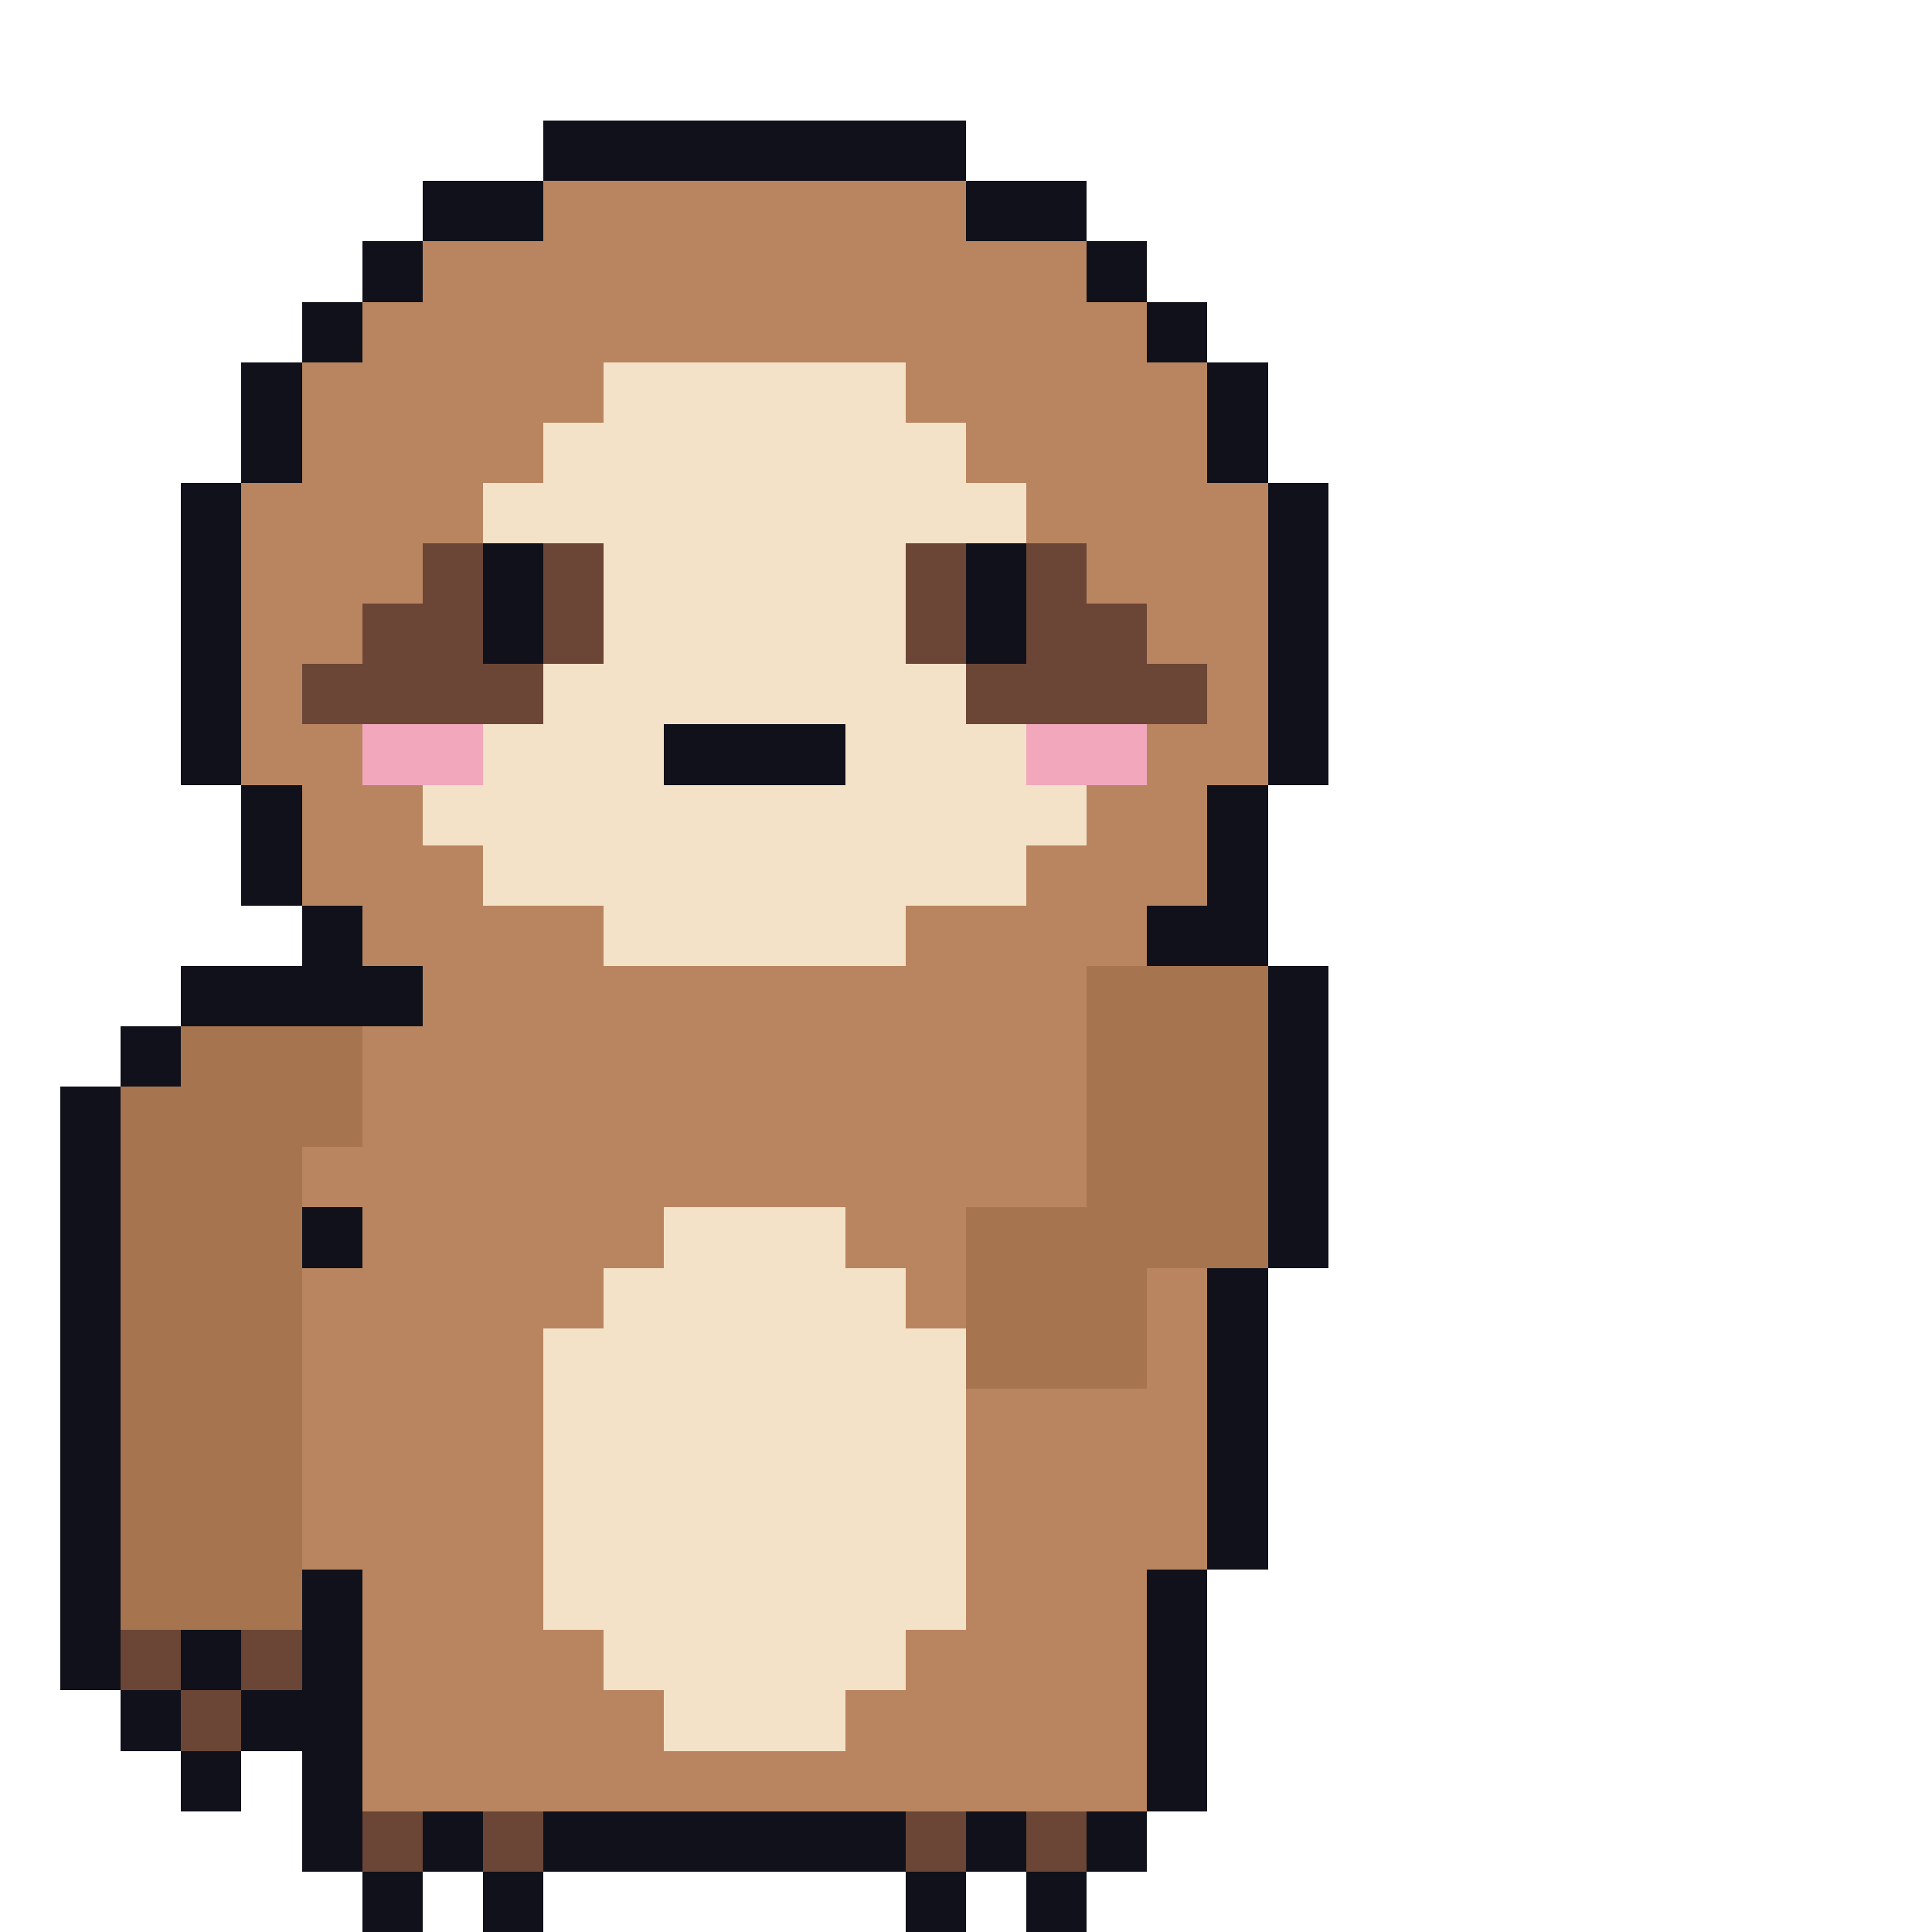
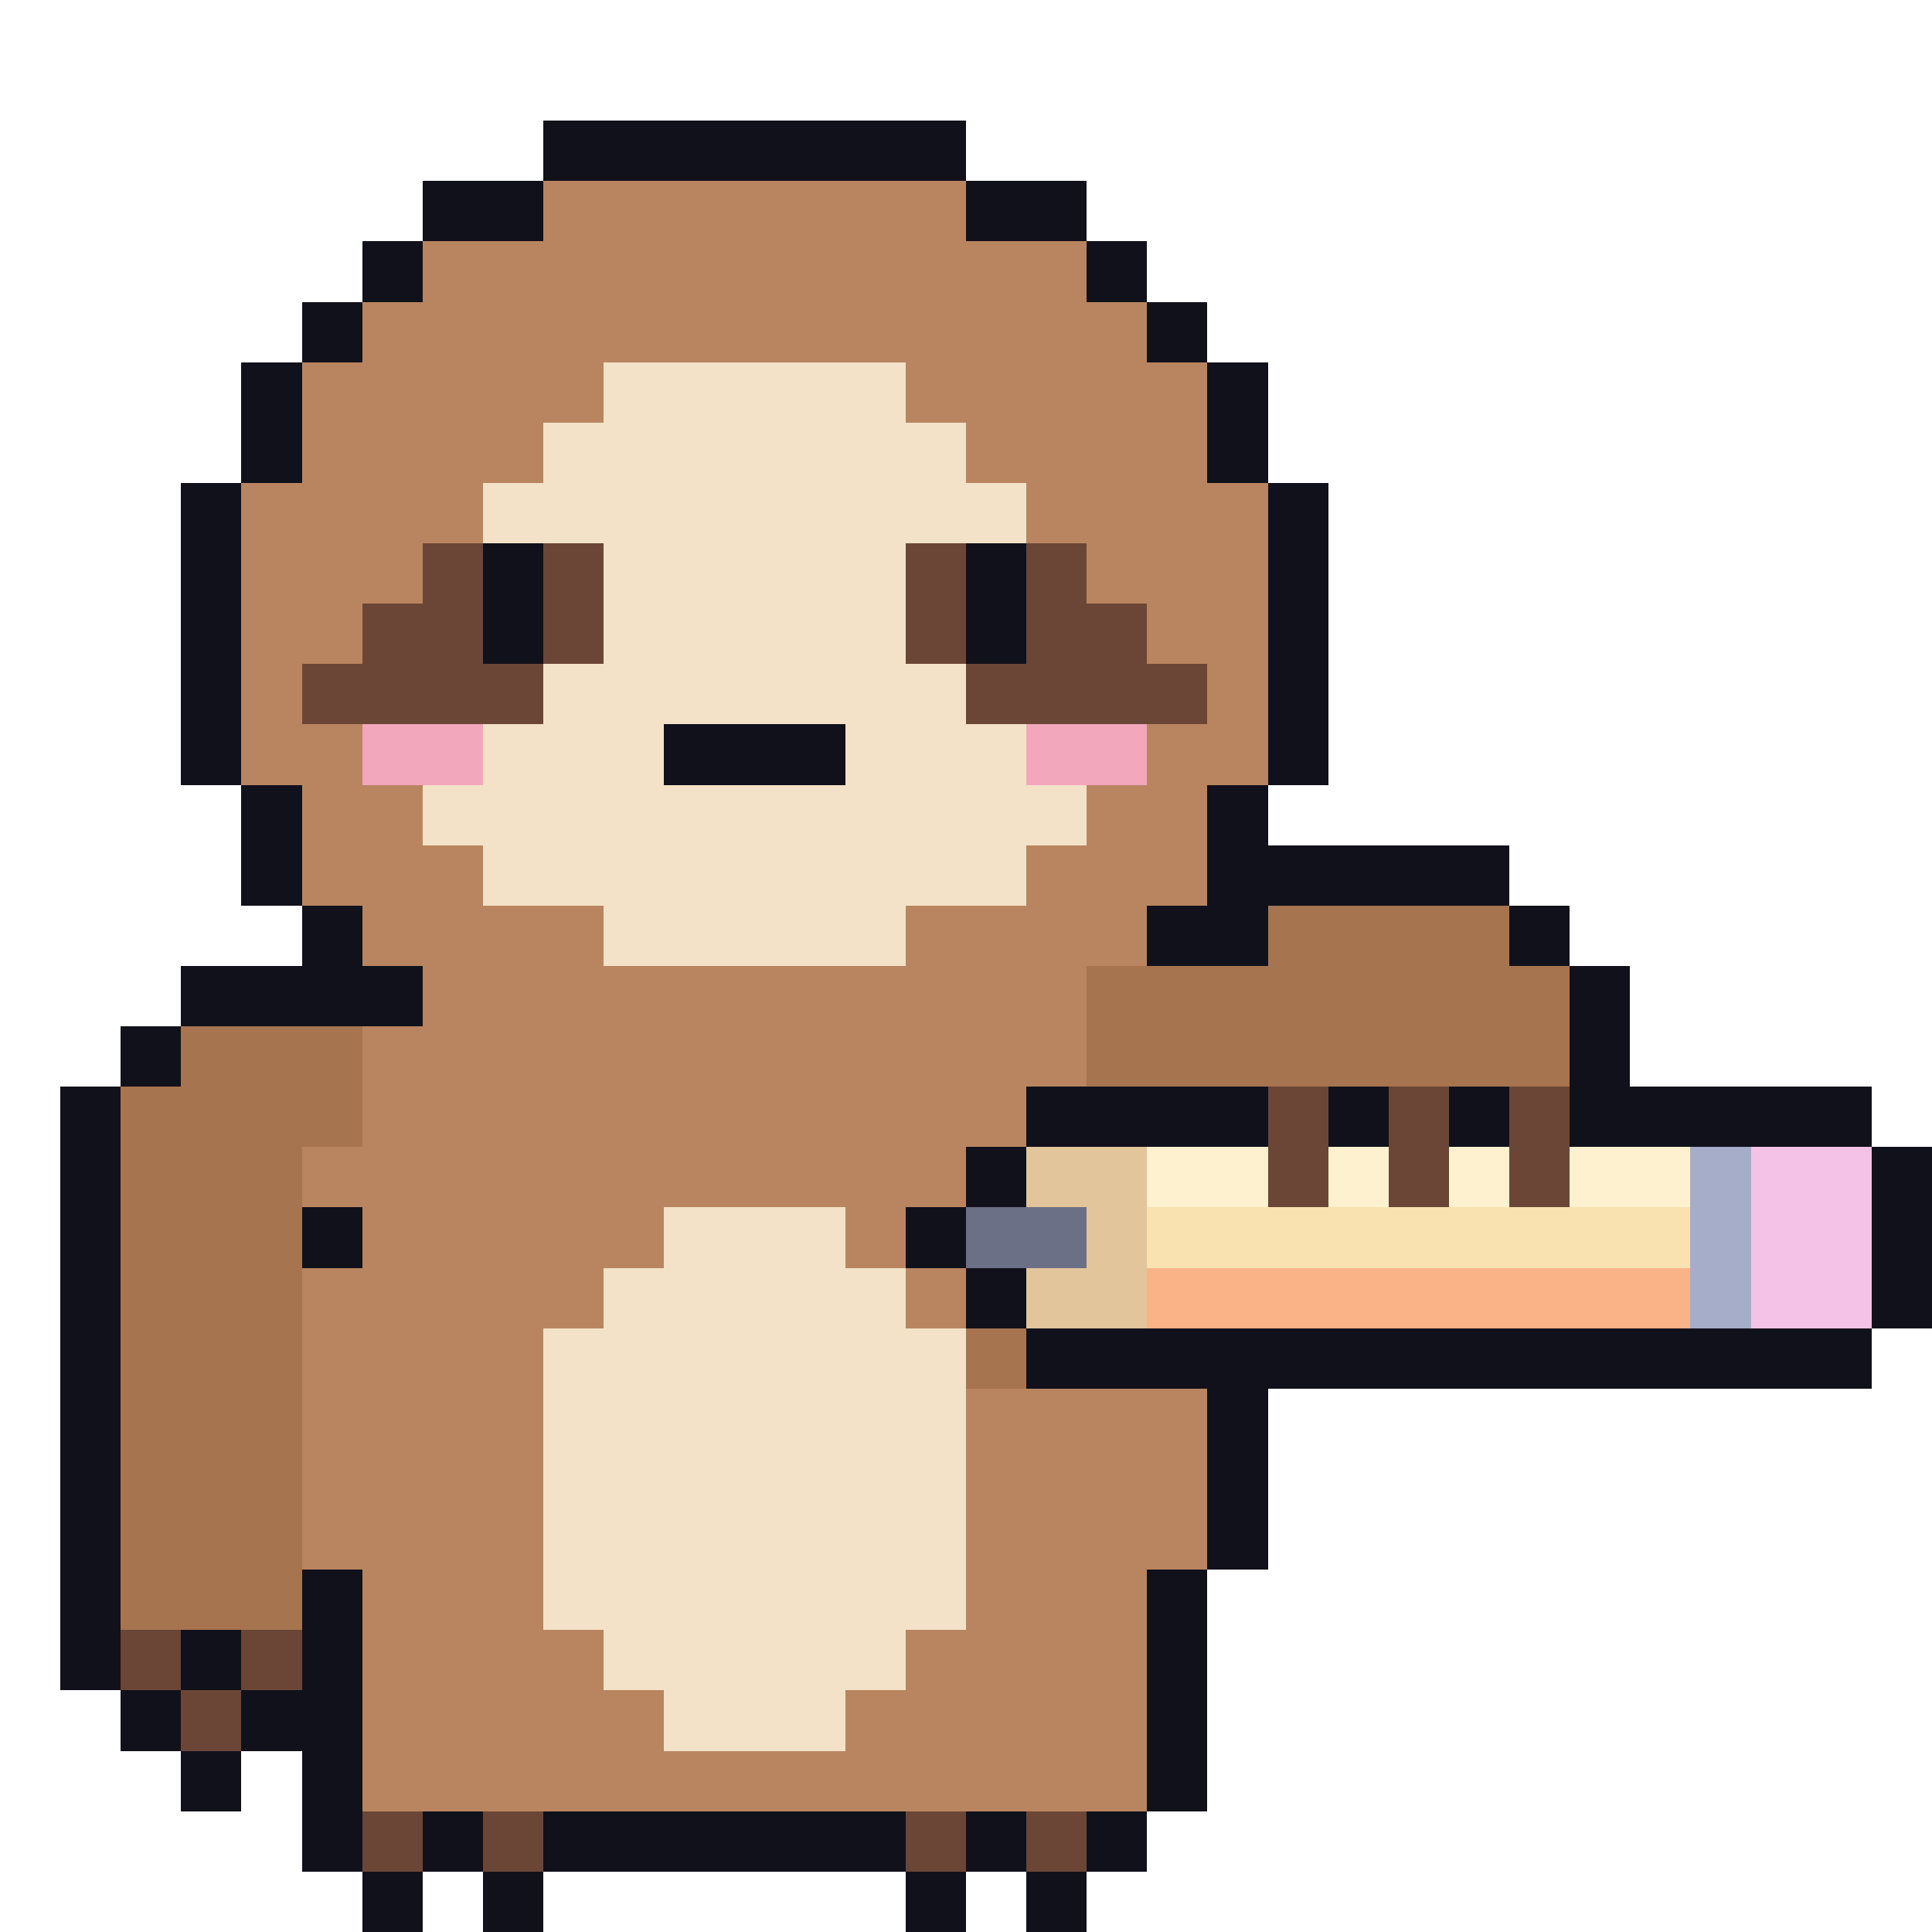
<svg xmlns="http://www.w3.org/2000/svg" width="512" height="512" viewBox="0 0 32 32" shape-rendering="crispEdges">
  <g id="perezoso">
    <rect x="9" y="2" width="1" height="1" fill="#11111b" />
    <rect x="10" y="2" width="1" height="1" fill="#11111b" />
    <rect x="11" y="2" width="1" height="1" fill="#11111b" />
    <rect x="12" y="2" width="1" height="1" fill="#11111b" />
    <rect x="13" y="2" width="1" height="1" fill="#11111b" />
    <rect x="14" y="2" width="1" height="1" fill="#11111b" />
    <rect x="15" y="2" width="1" height="1" fill="#11111b" />
    <rect x="7" y="3" width="1" height="1" fill="#11111b" />
    <rect x="8" y="3" width="1" height="1" fill="#11111b" />
    <rect x="9" y="3" width="1" height="1" fill="#b98560" />
    <rect x="10" y="3" width="1" height="1" fill="#b98560" />
    <rect x="11" y="3" width="1" height="1" fill="#b98560" />
    <rect x="12" y="3" width="1" height="1" fill="#b98560" />
    <rect x="13" y="3" width="1" height="1" fill="#b98560" />
    <rect x="14" y="3" width="1" height="1" fill="#b98560" />
    <rect x="15" y="3" width="1" height="1" fill="#b98560" />
    <rect x="16" y="3" width="1" height="1" fill="#11111b" />
    <rect x="17" y="3" width="1" height="1" fill="#11111b" />
    <rect x="6" y="4" width="1" height="1" fill="#11111b" />
    <rect x="7" y="4" width="1" height="1" fill="#b98560" />
    <rect x="8" y="4" width="1" height="1" fill="#b98560" />
    <rect x="9" y="4" width="1" height="1" fill="#b98560" />
    <rect x="10" y="4" width="1" height="1" fill="#b98560" />
    <rect x="11" y="4" width="1" height="1" fill="#b98560" />
    <rect x="12" y="4" width="1" height="1" fill="#b98560" />
    <rect x="13" y="4" width="1" height="1" fill="#b98560" />
    <rect x="14" y="4" width="1" height="1" fill="#b98560" />
    <rect x="15" y="4" width="1" height="1" fill="#b98560" />
    <rect x="16" y="4" width="1" height="1" fill="#b98560" />
    <rect x="17" y="4" width="1" height="1" fill="#b98560" />
    <rect x="18" y="4" width="1" height="1" fill="#11111b" />
    <rect x="5" y="5" width="1" height="1" fill="#11111b" />
    <rect x="6" y="5" width="1" height="1" fill="#b98560" />
    <rect x="7" y="5" width="1" height="1" fill="#b98560" />
    <rect x="8" y="5" width="1" height="1" fill="#b98560" />
    <rect x="9" y="5" width="1" height="1" fill="#b98560" />
    <rect x="10" y="5" width="1" height="1" fill="#b98560" />
    <rect x="11" y="5" width="1" height="1" fill="#b98560" />
    <rect x="12" y="5" width="1" height="1" fill="#b98560" />
    <rect x="13" y="5" width="1" height="1" fill="#b98560" />
    <rect x="14" y="5" width="1" height="1" fill="#b98560" />
    <rect x="15" y="5" width="1" height="1" fill="#b98560" />
    <rect x="16" y="5" width="1" height="1" fill="#b98560" />
    <rect x="17" y="5" width="1" height="1" fill="#b98560" />
    <rect x="18" y="5" width="1" height="1" fill="#b98560" />
    <rect x="19" y="5" width="1" height="1" fill="#11111b" />
    <rect x="4" y="6" width="1" height="1" fill="#11111b" />
    <rect x="5" y="6" width="1" height="1" fill="#b98560" />
    <rect x="6" y="6" width="1" height="1" fill="#b98560" />
    <rect x="7" y="6" width="1" height="1" fill="#b98560" />
    <rect x="8" y="6" width="1" height="1" fill="#b98560" />
    <rect x="9" y="6" width="1" height="1" fill="#b98560" />
    <rect x="10" y="6" width="1" height="1" fill="#f3e2c7" />
    <rect x="11" y="6" width="1" height="1" fill="#f3e2c7" />
    <rect x="12" y="6" width="1" height="1" fill="#f3e2c7" />
    <rect x="13" y="6" width="1" height="1" fill="#f3e2c7" />
    <rect x="14" y="6" width="1" height="1" fill="#f3e2c7" />
    <rect x="15" y="6" width="1" height="1" fill="#b98560" />
    <rect x="16" y="6" width="1" height="1" fill="#b98560" />
    <rect x="17" y="6" width="1" height="1" fill="#b98560" />
    <rect x="18" y="6" width="1" height="1" fill="#b98560" />
    <rect x="19" y="6" width="1" height="1" fill="#b98560" />
    <rect x="20" y="6" width="1" height="1" fill="#11111b" />
    <rect x="4" y="7" width="1" height="1" fill="#11111b" />
    <rect x="5" y="7" width="1" height="1" fill="#b98560" />
    <rect x="6" y="7" width="1" height="1" fill="#b98560" />
    <rect x="7" y="7" width="1" height="1" fill="#b98560" />
    <rect x="8" y="7" width="1" height="1" fill="#b98560" />
    <rect x="9" y="7" width="1" height="1" fill="#f3e2c7" />
    <rect x="10" y="7" width="1" height="1" fill="#f3e2c7" />
    <rect x="11" y="7" width="1" height="1" fill="#f3e2c7" />
    <rect x="12" y="7" width="1" height="1" fill="#f3e2c7" />
    <rect x="13" y="7" width="1" height="1" fill="#f3e2c7" />
    <rect x="14" y="7" width="1" height="1" fill="#f3e2c7" />
    <rect x="15" y="7" width="1" height="1" fill="#f3e2c7" />
    <rect x="16" y="7" width="1" height="1" fill="#b98560" />
    <rect x="17" y="7" width="1" height="1" fill="#b98560" />
    <rect x="18" y="7" width="1" height="1" fill="#b98560" />
    <rect x="19" y="7" width="1" height="1" fill="#b98560" />
    <rect x="20" y="7" width="1" height="1" fill="#11111b" />
    <rect x="3" y="8" width="1" height="1" fill="#11111b" />
    <rect x="4" y="8" width="1" height="1" fill="#b98560" />
    <rect x="5" y="8" width="1" height="1" fill="#b98560" />
    <rect x="6" y="8" width="1" height="1" fill="#b98560" />
    <rect x="7" y="8" width="1" height="1" fill="#b98560" />
    <rect x="8" y="8" width="1" height="1" fill="#f3e2c7" />
    <rect x="9" y="8" width="1" height="1" fill="#f3e2c7" />
    <rect x="10" y="8" width="1" height="1" fill="#f3e2c7" />
    <rect x="11" y="8" width="1" height="1" fill="#f3e2c7" />
    <rect x="12" y="8" width="1" height="1" fill="#f3e2c7" />
    <rect x="13" y="8" width="1" height="1" fill="#f3e2c7" />
    <rect x="14" y="8" width="1" height="1" fill="#f3e2c7" />
    <rect x="15" y="8" width="1" height="1" fill="#f3e2c7" />
    <rect x="16" y="8" width="1" height="1" fill="#f3e2c7" />
    <rect x="17" y="8" width="1" height="1" fill="#b98560" />
    <rect x="18" y="8" width="1" height="1" fill="#b98560" />
    <rect x="19" y="8" width="1" height="1" fill="#b98560" />
    <rect x="20" y="8" width="1" height="1" fill="#b98560" />
    <rect x="21" y="8" width="1" height="1" fill="#11111b" />
    <rect x="3" y="9" width="1" height="1" fill="#11111b" />
    <rect x="4" y="9" width="1" height="1" fill="#b98560" />
    <rect x="5" y="9" width="1" height="1" fill="#b98560" />
    <rect x="6" y="9" width="1" height="1" fill="#b98560" />
    <rect x="7" y="9" width="1" height="1" fill="#6b4636" />
    <rect x="8" y="9" width="1" height="1" fill="#11111b" />
    <rect x="9" y="9" width="1" height="1" fill="#6b4636" />
    <rect x="10" y="9" width="1" height="1" fill="#f3e2c7" />
    <rect x="11" y="9" width="1" height="1" fill="#f3e2c7" />
    <rect x="12" y="9" width="1" height="1" fill="#f3e2c7" />
    <rect x="13" y="9" width="1" height="1" fill="#f3e2c7" />
    <rect x="14" y="9" width="1" height="1" fill="#f3e2c7" />
    <rect x="15" y="9" width="1" height="1" fill="#6b4636" />
    <rect x="16" y="9" width="1" height="1" fill="#11111b" />
    <rect x="17" y="9" width="1" height="1" fill="#6b4636" />
    <rect x="18" y="9" width="1" height="1" fill="#b98560" />
    <rect x="19" y="9" width="1" height="1" fill="#b98560" />
    <rect x="20" y="9" width="1" height="1" fill="#b98560" />
    <rect x="21" y="9" width="1" height="1" fill="#11111b" />
    <rect x="3" y="10" width="1" height="1" fill="#11111b" />
    <rect x="4" y="10" width="1" height="1" fill="#b98560" />
    <rect x="5" y="10" width="1" height="1" fill="#b98560" />
    <rect x="6" y="10" width="1" height="1" fill="#6b4636" />
    <rect x="7" y="10" width="1" height="1" fill="#6b4636" />
    <rect x="8" y="10" width="1" height="1" fill="#11111b" />
    <rect x="9" y="10" width="1" height="1" fill="#6b4636" />
    <rect x="10" y="10" width="1" height="1" fill="#f3e2c7" />
    <rect x="11" y="10" width="1" height="1" fill="#f3e2c7" />
    <rect x="12" y="10" width="1" height="1" fill="#f3e2c7" />
    <rect x="13" y="10" width="1" height="1" fill="#f3e2c7" />
    <rect x="14" y="10" width="1" height="1" fill="#f3e2c7" />
    <rect x="15" y="10" width="1" height="1" fill="#6b4636" />
    <rect x="16" y="10" width="1" height="1" fill="#11111b" />
    <rect x="17" y="10" width="1" height="1" fill="#6b4636" />
    <rect x="18" y="10" width="1" height="1" fill="#6b4636" />
    <rect x="19" y="10" width="1" height="1" fill="#b98560" />
    <rect x="20" y="10" width="1" height="1" fill="#b98560" />
    <rect x="21" y="10" width="1" height="1" fill="#11111b" />
    <rect x="3" y="11" width="1" height="1" fill="#11111b" />
    <rect x="4" y="11" width="1" height="1" fill="#b98560" />
    <rect x="5" y="11" width="1" height="1" fill="#6b4636" />
    <rect x="6" y="11" width="1" height="1" fill="#6b4636" />
    <rect x="7" y="11" width="1" height="1" fill="#6b4636" />
    <rect x="8" y="11" width="1" height="1" fill="#6b4636" />
    <rect x="9" y="11" width="1" height="1" fill="#f3e2c7" />
    <rect x="10" y="11" width="1" height="1" fill="#f3e2c7" />
    <rect x="11" y="11" width="1" height="1" fill="#f3e2c7" />
    <rect x="12" y="11" width="1" height="1" fill="#f3e2c7" />
    <rect x="13" y="11" width="1" height="1" fill="#f3e2c7" />
    <rect x="14" y="11" width="1" height="1" fill="#f3e2c7" />
    <rect x="15" y="11" width="1" height="1" fill="#f3e2c7" />
    <rect x="16" y="11" width="1" height="1" fill="#6b4636" />
    <rect x="17" y="11" width="1" height="1" fill="#6b4636" />
    <rect x="18" y="11" width="1" height="1" fill="#6b4636" />
    <rect x="19" y="11" width="1" height="1" fill="#6b4636" />
    <rect x="20" y="11" width="1" height="1" fill="#b98560" />
    <rect x="21" y="11" width="1" height="1" fill="#11111b" />
    <rect x="3" y="12" width="1" height="1" fill="#11111b" />
    <rect x="4" y="12" width="1" height="1" fill="#b98560" />
    <rect x="5" y="12" width="1" height="1" fill="#b98560" />
    <rect x="6" y="12" width="1" height="1" fill="#f2a7bd" />
    <rect x="7" y="12" width="1" height="1" fill="#f2a7bd" />
    <rect x="8" y="12" width="1" height="1" fill="#f3e2c7" />
    <rect x="9" y="12" width="1" height="1" fill="#f3e2c7" />
    <rect x="10" y="12" width="1" height="1" fill="#f3e2c7" />
    <rect x="11" y="12" width="1" height="1" fill="#11111b" />
    <rect x="12" y="12" width="1" height="1" fill="#11111b" />
    <rect x="13" y="12" width="1" height="1" fill="#11111b" />
    <rect x="14" y="12" width="1" height="1" fill="#f3e2c7" />
    <rect x="15" y="12" width="1" height="1" fill="#f3e2c7" />
    <rect x="16" y="12" width="1" height="1" fill="#f3e2c7" />
    <rect x="17" y="12" width="1" height="1" fill="#f2a7bd" />
    <rect x="18" y="12" width="1" height="1" fill="#f2a7bd" />
    <rect x="19" y="12" width="1" height="1" fill="#b98560" />
    <rect x="20" y="12" width="1" height="1" fill="#b98560" />
    <rect x="21" y="12" width="1" height="1" fill="#11111b" />
    <rect x="4" y="13" width="1" height="1" fill="#11111b" />
    <rect x="5" y="13" width="1" height="1" fill="#b98560" />
    <rect x="6" y="13" width="1" height="1" fill="#b98560" />
    <rect x="7" y="13" width="1" height="1" fill="#f3e2c7" />
    <rect x="8" y="13" width="1" height="1" fill="#f3e2c7" />
    <rect x="9" y="13" width="1" height="1" fill="#f3e2c7" />
    <rect x="10" y="13" width="1" height="1" fill="#f3e2c7" />
    <rect x="11" y="13" width="1" height="1" fill="#f3e2c7" />
    <rect x="12" y="13" width="1" height="1" fill="#f3e2c7" />
    <rect x="13" y="13" width="1" height="1" fill="#f3e2c7" />
    <rect x="14" y="13" width="1" height="1" fill="#f3e2c7" />
    <rect x="15" y="13" width="1" height="1" fill="#f3e2c7" />
    <rect x="16" y="13" width="1" height="1" fill="#f3e2c7" />
    <rect x="17" y="13" width="1" height="1" fill="#f3e2c7" />
    <rect x="18" y="13" width="1" height="1" fill="#b98560" />
    <rect x="19" y="13" width="1" height="1" fill="#b98560" />
    <rect x="20" y="13" width="1" height="1" fill="#11111b" />
    <rect x="4" y="14" width="1" height="1" fill="#11111b" />
    <rect x="5" y="14" width="1" height="1" fill="#b98560" />
    <rect x="6" y="14" width="1" height="1" fill="#b98560" />
    <rect x="7" y="14" width="1" height="1" fill="#b98560" />
    <rect x="8" y="14" width="1" height="1" fill="#f3e2c7" />
    <rect x="9" y="14" width="1" height="1" fill="#f3e2c7" />
    <rect x="10" y="14" width="1" height="1" fill="#f3e2c7" />
    <rect x="11" y="14" width="1" height="1" fill="#f3e2c7" />
    <rect x="12" y="14" width="1" height="1" fill="#f3e2c7" />
    <rect x="13" y="14" width="1" height="1" fill="#f3e2c7" />
    <rect x="14" y="14" width="1" height="1" fill="#f3e2c7" />
    <rect x="15" y="14" width="1" height="1" fill="#f3e2c7" />
    <rect x="16" y="14" width="1" height="1" fill="#f3e2c7" />
    <rect x="17" y="14" width="1" height="1" fill="#b98560" />
    <rect x="18" y="14" width="1" height="1" fill="#b98560" />
    <rect x="19" y="14" width="1" height="1" fill="#b98560" />
    <rect x="20" y="14" width="1" height="1" fill="#11111b" />
+     <rect x="21" y="14" width="1" height="1" fill="#11111b" />
+     <rect x="22" y="14" width="1" height="1" fill="#11111b" />
+     <rect x="23" y="14" width="1" height="1" fill="#11111b" />
+     <rect x="24" y="14" width="1" height="1" fill="#11111b" />
    <rect x="5" y="15" width="1" height="1" fill="#11111b" />
    <rect x="6" y="15" width="1" height="1" fill="#b98560" />
    <rect x="7" y="15" width="1" height="1" fill="#b98560" />
    <rect x="8" y="15" width="1" height="1" fill="#b98560" />
    <rect x="9" y="15" width="1" height="1" fill="#b98560" />
    <rect x="10" y="15" width="1" height="1" fill="#f3e2c7" />
    <rect x="11" y="15" width="1" height="1" fill="#f3e2c7" />
    <rect x="12" y="15" width="1" height="1" fill="#f3e2c7" />
    <rect x="13" y="15" width="1" height="1" fill="#f3e2c7" />
    <rect x="14" y="15" width="1" height="1" fill="#f3e2c7" />
    <rect x="15" y="15" width="1" height="1" fill="#b98560" />
    <rect x="16" y="15" width="1" height="1" fill="#b98560" />
    <rect x="17" y="15" width="1" height="1" fill="#b98560" />
    <rect x="18" y="15" width="1" height="1" fill="#b98560" />
    <rect x="19" y="15" width="1" height="1" fill="#11111b" />
    <rect x="20" y="15" width="1" height="1" fill="#11111b" />
+     <rect x="21" y="15" width="1" height="1" fill="#a77450" />
+     <rect x="22" y="15" width="1" height="1" fill="#a77450" />
+     <rect x="23" y="15" width="1" height="1" fill="#a77450" />
+     <rect x="24" y="15" width="1" height="1" fill="#a77450" />
+     <rect x="25" y="15" width="1" height="1" fill="#11111b" />
    <rect x="3" y="16" width="1" height="1" fill="#11111b" />
    <rect x="4" y="16" width="1" height="1" fill="#11111b" />
    <rect x="5" y="16" width="1" height="1" fill="#11111b" />
    <rect x="6" y="16" width="1" height="1" fill="#11111b" />
    <rect x="7" y="16" width="1" height="1" fill="#b98560" />
    <rect x="8" y="16" width="1" height="1" fill="#b98560" />
    <rect x="9" y="16" width="1" height="1" fill="#b98560" />
    <rect x="10" y="16" width="1" height="1" fill="#b98560" />
    <rect x="11" y="16" width="1" height="1" fill="#b98560" />
    <rect x="12" y="16" width="1" height="1" fill="#b98560" />
    <rect x="13" y="16" width="1" height="1" fill="#b98560" />
    <rect x="14" y="16" width="1" height="1" fill="#b98560" />
    <rect x="15" y="16" width="1" height="1" fill="#b98560" />
    <rect x="16" y="16" width="1" height="1" fill="#b98560" />
    <rect x="17" y="16" width="1" height="1" fill="#b98560" />
    <rect x="18" y="16" width="1" height="1" fill="#a77450" />
    <rect x="19" y="16" width="1" height="1" fill="#a77450" />
    <rect x="20" y="16" width="1" height="1" fill="#a77450" />
-     <rect x="21" y="16" width="1" height="1" fill="#11111b" />
+     <rect x="21" y="16" width="1" height="1" fill="#a77450" />
+     <rect x="22" y="16" width="1" height="1" fill="#a77450" />
+     <rect x="23" y="16" width="1" height="1" fill="#a77450" />
+     <rect x="24" y="16" width="1" height="1" fill="#a77450" />
+     <rect x="25" y="16" width="1" height="1" fill="#a77450" />
+     <rect x="26" y="16" width="1" height="1" fill="#11111b" />
    <rect x="2" y="17" width="1" height="1" fill="#11111b" />
    <rect x="3" y="17" width="1" height="1" fill="#a77450" />
    <rect x="4" y="17" width="1" height="1" fill="#a77450" />
    <rect x="5" y="17" width="1" height="1" fill="#a77450" />
    <rect x="6" y="17" width="1" height="1" fill="#b98560" />
    <rect x="7" y="17" width="1" height="1" fill="#b98560" />
    <rect x="8" y="17" width="1" height="1" fill="#b98560" />
    <rect x="9" y="17" width="1" height="1" fill="#b98560" />
    <rect x="10" y="17" width="1" height="1" fill="#b98560" />
    <rect x="11" y="17" width="1" height="1" fill="#b98560" />
    <rect x="12" y="17" width="1" height="1" fill="#b98560" />
    <rect x="13" y="17" width="1" height="1" fill="#b98560" />
    <rect x="14" y="17" width="1" height="1" fill="#b98560" />
    <rect x="15" y="17" width="1" height="1" fill="#b98560" />
    <rect x="16" y="17" width="1" height="1" fill="#b98560" />
    <rect x="17" y="17" width="1" height="1" fill="#b98560" />
    <rect x="18" y="17" width="1" height="1" fill="#a77450" />
    <rect x="19" y="17" width="1" height="1" fill="#a77450" />
    <rect x="20" y="17" width="1" height="1" fill="#a77450" />
-     <rect x="21" y="17" width="1" height="1" fill="#11111b" />
+     <rect x="21" y="17" width="1" height="1" fill="#a77450" />
+     <rect x="22" y="17" width="1" height="1" fill="#a77450" />
+     <rect x="23" y="17" width="1" height="1" fill="#a77450" />
+     <rect x="24" y="17" width="1" height="1" fill="#a77450" />
+     <rect x="25" y="17" width="1" height="1" fill="#a77450" />
+     <rect x="26" y="17" width="1" height="1" fill="#11111b" />
    <rect x="1" y="18" width="1" height="1" fill="#11111b" />
    <rect x="2" y="18" width="1" height="1" fill="#a77450" />
    <rect x="3" y="18" width="1" height="1" fill="#a77450" />
    <rect x="4" y="18" width="1" height="1" fill="#a77450" />
    <rect x="5" y="18" width="1" height="1" fill="#a77450" />
    <rect x="6" y="18" width="1" height="1" fill="#b98560" />
    <rect x="7" y="18" width="1" height="1" fill="#b98560" />
    <rect x="8" y="18" width="1" height="1" fill="#b98560" />
    <rect x="9" y="18" width="1" height="1" fill="#b98560" />
    <rect x="10" y="18" width="1" height="1" fill="#b98560" />
    <rect x="11" y="18" width="1" height="1" fill="#b98560" />
    <rect x="12" y="18" width="1" height="1" fill="#b98560" />
    <rect x="13" y="18" width="1" height="1" fill="#b98560" />
    <rect x="14" y="18" width="1" height="1" fill="#b98560" />
    <rect x="15" y="18" width="1" height="1" fill="#b98560" />
    <rect x="16" y="18" width="1" height="1" fill="#b98560" />
    <rect x="17" y="18" width="1" height="1" fill="#b98560" />
    <rect x="18" y="18" width="1" height="1" fill="#a77450" />
    <rect x="19" y="18" width="1" height="1" fill="#a77450" />
    <rect x="20" y="18" width="1" height="1" fill="#a77450" />
    <rect x="21" y="18" width="1" height="1" fill="#11111b" />
+     <rect x="22" y="18" width="1" height="1" fill="#11111b" />
+     <rect x="23" y="18" width="1" height="1" fill="#11111b" />
+     <rect x="24" y="18" width="1" height="1" fill="#11111b" />
+     <rect x="25" y="18" width="1" height="1" fill="#11111b" />
    <rect x="1" y="19" width="1" height="1" fill="#11111b" />
    <rect x="2" y="19" width="1" height="1" fill="#a77450" />
    <rect x="3" y="19" width="1" height="1" fill="#a77450" />
    <rect x="4" y="19" width="1" height="1" fill="#a77450" />
    <rect x="5" y="19" width="1" height="1" fill="#b98560" />
    <rect x="6" y="19" width="1" height="1" fill="#b98560" />
    <rect x="7" y="19" width="1" height="1" fill="#b98560" />
    <rect x="8" y="19" width="1" height="1" fill="#b98560" />
    <rect x="9" y="19" width="1" height="1" fill="#b98560" />
    <rect x="10" y="19" width="1" height="1" fill="#b98560" />
    <rect x="11" y="19" width="1" height="1" fill="#b98560" />
    <rect x="12" y="19" width="1" height="1" fill="#b98560" />
    <rect x="13" y="19" width="1" height="1" fill="#b98560" />
    <rect x="14" y="19" width="1" height="1" fill="#b98560" />
    <rect x="15" y="19" width="1" height="1" fill="#b98560" />
    <rect x="16" y="19" width="1" height="1" fill="#b98560" />
    <rect x="17" y="19" width="1" height="1" fill="#b98560" />
    <rect x="18" y="19" width="1" height="1" fill="#a77450" />
    <rect x="19" y="19" width="1" height="1" fill="#a77450" />
    <rect x="20" y="19" width="1" height="1" fill="#a77450" />
    <rect x="21" y="19" width="1" height="1" fill="#11111b" />
    <rect x="1" y="20" width="1" height="1" fill="#11111b" />
    <rect x="2" y="20" width="1" height="1" fill="#a77450" />
    <rect x="3" y="20" width="1" height="1" fill="#a77450" />
    <rect x="4" y="20" width="1" height="1" fill="#a77450" />
    <rect x="5" y="20" width="1" height="1" fill="#11111b" />
    <rect x="6" y="20" width="1" height="1" fill="#b98560" />
    <rect x="7" y="20" width="1" height="1" fill="#b98560" />
    <rect x="8" y="20" width="1" height="1" fill="#b98560" />
    <rect x="9" y="20" width="1" height="1" fill="#b98560" />
    <rect x="10" y="20" width="1" height="1" fill="#b98560" />
    <rect x="11" y="20" width="1" height="1" fill="#f3e2c7" />
    <rect x="12" y="20" width="1" height="1" fill="#f3e2c7" />
    <rect x="13" y="20" width="1" height="1" fill="#f3e2c7" />
    <rect x="14" y="20" width="1" height="1" fill="#b98560" />
    <rect x="15" y="20" width="1" height="1" fill="#b98560" />
    <rect x="16" y="20" width="1" height="1" fill="#a77450" />
    <rect x="17" y="20" width="1" height="1" fill="#a77450" />
    <rect x="18" y="20" width="1" height="1" fill="#a77450" />
    <rect x="19" y="20" width="1" height="1" fill="#a77450" />
    <rect x="20" y="20" width="1" height="1" fill="#a77450" />
    <rect x="21" y="20" width="1" height="1" fill="#11111b" />
    <rect x="1" y="21" width="1" height="1" fill="#11111b" />
    <rect x="2" y="21" width="1" height="1" fill="#a77450" />
    <rect x="3" y="21" width="1" height="1" fill="#a77450" />
    <rect x="4" y="21" width="1" height="1" fill="#a77450" />
    <rect x="5" y="21" width="1" height="1" fill="#b98560" />
    <rect x="6" y="21" width="1" height="1" fill="#b98560" />
    <rect x="7" y="21" width="1" height="1" fill="#b98560" />
    <rect x="8" y="21" width="1" height="1" fill="#b98560" />
    <rect x="9" y="21" width="1" height="1" fill="#b98560" />
    <rect x="10" y="21" width="1" height="1" fill="#f3e2c7" />
    <rect x="11" y="21" width="1" height="1" fill="#f3e2c7" />
    <rect x="12" y="21" width="1" height="1" fill="#f3e2c7" />
    <rect x="13" y="21" width="1" height="1" fill="#f3e2c7" />
    <rect x="14" y="21" width="1" height="1" fill="#f3e2c7" />
    <rect x="15" y="21" width="1" height="1" fill="#b98560" />
    <rect x="16" y="21" width="1" height="1" fill="#a77450" />
    <rect x="17" y="21" width="1" height="1" fill="#a77450" />
    <rect x="18" y="21" width="1" height="1" fill="#a77450" />
    <rect x="19" y="21" width="1" height="1" fill="#b98560" />
    <rect x="20" y="21" width="1" height="1" fill="#11111b" />
    <rect x="1" y="22" width="1" height="1" fill="#11111b" />
    <rect x="2" y="22" width="1" height="1" fill="#a77450" />
    <rect x="3" y="22" width="1" height="1" fill="#a77450" />
    <rect x="4" y="22" width="1" height="1" fill="#a77450" />
    <rect x="5" y="22" width="1" height="1" fill="#b98560" />
    <rect x="6" y="22" width="1" height="1" fill="#b98560" />
    <rect x="7" y="22" width="1" height="1" fill="#b98560" />
    <rect x="8" y="22" width="1" height="1" fill="#b98560" />
    <rect x="9" y="22" width="1" height="1" fill="#f3e2c7" />
    <rect x="10" y="22" width="1" height="1" fill="#f3e2c7" />
    <rect x="11" y="22" width="1" height="1" fill="#f3e2c7" />
    <rect x="12" y="22" width="1" height="1" fill="#f3e2c7" />
    <rect x="13" y="22" width="1" height="1" fill="#f3e2c7" />
    <rect x="14" y="22" width="1" height="1" fill="#f3e2c7" />
    <rect x="15" y="22" width="1" height="1" fill="#f3e2c7" />
    <rect x="16" y="22" width="1" height="1" fill="#a77450" />
    <rect x="17" y="22" width="1" height="1" fill="#a77450" />
    <rect x="18" y="22" width="1" height="1" fill="#a77450" />
    <rect x="19" y="22" width="1" height="1" fill="#b98560" />
    <rect x="20" y="22" width="1" height="1" fill="#11111b" />
    <rect x="1" y="23" width="1" height="1" fill="#11111b" />
    <rect x="2" y="23" width="1" height="1" fill="#a77450" />
    <rect x="3" y="23" width="1" height="1" fill="#a77450" />
    <rect x="4" y="23" width="1" height="1" fill="#a77450" />
    <rect x="5" y="23" width="1" height="1" fill="#b98560" />
    <rect x="6" y="23" width="1" height="1" fill="#b98560" />
    <rect x="7" y="23" width="1" height="1" fill="#b98560" />
    <rect x="8" y="23" width="1" height="1" fill="#b98560" />
    <rect x="9" y="23" width="1" height="1" fill="#f3e2c7" />
    <rect x="10" y="23" width="1" height="1" fill="#f3e2c7" />
    <rect x="11" y="23" width="1" height="1" fill="#f3e2c7" />
    <rect x="12" y="23" width="1" height="1" fill="#f3e2c7" />
    <rect x="13" y="23" width="1" height="1" fill="#f3e2c7" />
    <rect x="14" y="23" width="1" height="1" fill="#f3e2c7" />
    <rect x="15" y="23" width="1" height="1" fill="#f3e2c7" />
    <rect x="16" y="23" width="1" height="1" fill="#b98560" />
    <rect x="17" y="23" width="1" height="1" fill="#b98560" />
    <rect x="18" y="23" width="1" height="1" fill="#b98560" />
    <rect x="19" y="23" width="1" height="1" fill="#b98560" />
    <rect x="20" y="23" width="1" height="1" fill="#11111b" />
    <rect x="1" y="24" width="1" height="1" fill="#11111b" />
    <rect x="2" y="24" width="1" height="1" fill="#a77450" />
    <rect x="3" y="24" width="1" height="1" fill="#a77450" />
    <rect x="4" y="24" width="1" height="1" fill="#a77450" />
    <rect x="5" y="24" width="1" height="1" fill="#b98560" />
    <rect x="6" y="24" width="1" height="1" fill="#b98560" />
    <rect x="7" y="24" width="1" height="1" fill="#b98560" />
    <rect x="8" y="24" width="1" height="1" fill="#b98560" />
    <rect x="9" y="24" width="1" height="1" fill="#f3e2c7" />
    <rect x="10" y="24" width="1" height="1" fill="#f3e2c7" />
    <rect x="11" y="24" width="1" height="1" fill="#f3e2c7" />
    <rect x="12" y="24" width="1" height="1" fill="#f3e2c7" />
    <rect x="13" y="24" width="1" height="1" fill="#f3e2c7" />
    <rect x="14" y="24" width="1" height="1" fill="#f3e2c7" />
    <rect x="15" y="24" width="1" height="1" fill="#f3e2c7" />
    <rect x="16" y="24" width="1" height="1" fill="#b98560" />
    <rect x="17" y="24" width="1" height="1" fill="#b98560" />
    <rect x="18" y="24" width="1" height="1" fill="#b98560" />
    <rect x="19" y="24" width="1" height="1" fill="#b98560" />
    <rect x="20" y="24" width="1" height="1" fill="#11111b" />
    <rect x="1" y="25" width="1" height="1" fill="#11111b" />
    <rect x="2" y="25" width="1" height="1" fill="#a77450" />
    <rect x="3" y="25" width="1" height="1" fill="#a77450" />
    <rect x="4" y="25" width="1" height="1" fill="#a77450" />
    <rect x="5" y="25" width="1" height="1" fill="#b98560" />
    <rect x="6" y="25" width="1" height="1" fill="#b98560" />
    <rect x="7" y="25" width="1" height="1" fill="#b98560" />
    <rect x="8" y="25" width="1" height="1" fill="#b98560" />
    <rect x="9" y="25" width="1" height="1" fill="#f3e2c7" />
    <rect x="10" y="25" width="1" height="1" fill="#f3e2c7" />
    <rect x="11" y="25" width="1" height="1" fill="#f3e2c7" />
    <rect x="12" y="25" width="1" height="1" fill="#f3e2c7" />
    <rect x="13" y="25" width="1" height="1" fill="#f3e2c7" />
    <rect x="14" y="25" width="1" height="1" fill="#f3e2c7" />
    <rect x="15" y="25" width="1" height="1" fill="#f3e2c7" />
    <rect x="16" y="25" width="1" height="1" fill="#b98560" />
    <rect x="17" y="25" width="1" height="1" fill="#b98560" />
    <rect x="18" y="25" width="1" height="1" fill="#b98560" />
    <rect x="19" y="25" width="1" height="1" fill="#b98560" />
    <rect x="20" y="25" width="1" height="1" fill="#11111b" />
    <rect x="1" y="26" width="1" height="1" fill="#11111b" />
    <rect x="2" y="26" width="1" height="1" fill="#a77450" />
    <rect x="3" y="26" width="1" height="1" fill="#a77450" />
    <rect x="4" y="26" width="1" height="1" fill="#a77450" />
    <rect x="5" y="26" width="1" height="1" fill="#11111b" />
    <rect x="6" y="26" width="1" height="1" fill="#b98560" />
    <rect x="7" y="26" width="1" height="1" fill="#b98560" />
    <rect x="8" y="26" width="1" height="1" fill="#b98560" />
    <rect x="9" y="26" width="1" height="1" fill="#f3e2c7" />
    <rect x="10" y="26" width="1" height="1" fill="#f3e2c7" />
    <rect x="11" y="26" width="1" height="1" fill="#f3e2c7" />
    <rect x="12" y="26" width="1" height="1" fill="#f3e2c7" />
    <rect x="13" y="26" width="1" height="1" fill="#f3e2c7" />
    <rect x="14" y="26" width="1" height="1" fill="#f3e2c7" />
    <rect x="15" y="26" width="1" height="1" fill="#f3e2c7" />
    <rect x="16" y="26" width="1" height="1" fill="#b98560" />
    <rect x="17" y="26" width="1" height="1" fill="#b98560" />
    <rect x="18" y="26" width="1" height="1" fill="#b98560" />
    <rect x="19" y="26" width="1" height="1" fill="#11111b" />
    <rect x="1" y="27" width="1" height="1" fill="#11111b" />
    <rect x="2" y="27" width="1" height="1" fill="#6b4636" />
    <rect x="3" y="27" width="1" height="1" fill="#11111b" />
    <rect x="4" y="27" width="1" height="1" fill="#6b4636" />
    <rect x="5" y="27" width="1" height="1" fill="#11111b" />
    <rect x="6" y="27" width="1" height="1" fill="#b98560" />
    <rect x="7" y="27" width="1" height="1" fill="#b98560" />
    <rect x="8" y="27" width="1" height="1" fill="#b98560" />
    <rect x="9" y="27" width="1" height="1" fill="#b98560" />
    <rect x="10" y="27" width="1" height="1" fill="#f3e2c7" />
    <rect x="11" y="27" width="1" height="1" fill="#f3e2c7" />
    <rect x="12" y="27" width="1" height="1" fill="#f3e2c7" />
    <rect x="13" y="27" width="1" height="1" fill="#f3e2c7" />
    <rect x="14" y="27" width="1" height="1" fill="#f3e2c7" />
    <rect x="15" y="27" width="1" height="1" fill="#b98560" />
    <rect x="16" y="27" width="1" height="1" fill="#b98560" />
    <rect x="17" y="27" width="1" height="1" fill="#b98560" />
    <rect x="18" y="27" width="1" height="1" fill="#b98560" />
    <rect x="19" y="27" width="1" height="1" fill="#11111b" />
    <rect x="2" y="28" width="1" height="1" fill="#11111b" />
    <rect x="3" y="28" width="1" height="1" fill="#6b4636" />
    <rect x="4" y="28" width="1" height="1" fill="#11111b" />
    <rect x="5" y="28" width="1" height="1" fill="#11111b" />
    <rect x="6" y="28" width="1" height="1" fill="#b98560" />
    <rect x="7" y="28" width="1" height="1" fill="#b98560" />
    <rect x="8" y="28" width="1" height="1" fill="#b98560" />
    <rect x="9" y="28" width="1" height="1" fill="#b98560" />
    <rect x="10" y="28" width="1" height="1" fill="#b98560" />
    <rect x="11" y="28" width="1" height="1" fill="#f3e2c7" />
    <rect x="12" y="28" width="1" height="1" fill="#f3e2c7" />
    <rect x="13" y="28" width="1" height="1" fill="#f3e2c7" />
    <rect x="14" y="28" width="1" height="1" fill="#b98560" />
    <rect x="15" y="28" width="1" height="1" fill="#b98560" />
    <rect x="16" y="28" width="1" height="1" fill="#b98560" />
    <rect x="17" y="28" width="1" height="1" fill="#b98560" />
    <rect x="18" y="28" width="1" height="1" fill="#b98560" />
    <rect x="19" y="28" width="1" height="1" fill="#11111b" />
    <rect x="3" y="29" width="1" height="1" fill="#11111b" />
    <rect x="5" y="29" width="1" height="1" fill="#11111b" />
    <rect x="6" y="29" width="1" height="1" fill="#b98560" />
    <rect x="7" y="29" width="1" height="1" fill="#b98560" />
    <rect x="8" y="29" width="1" height="1" fill="#b98560" />
    <rect x="9" y="29" width="1" height="1" fill="#b98560" />
    <rect x="10" y="29" width="1" height="1" fill="#b98560" />
    <rect x="11" y="29" width="1" height="1" fill="#b98560" />
    <rect x="12" y="29" width="1" height="1" fill="#b98560" />
    <rect x="13" y="29" width="1" height="1" fill="#b98560" />
    <rect x="14" y="29" width="1" height="1" fill="#b98560" />
    <rect x="15" y="29" width="1" height="1" fill="#b98560" />
    <rect x="16" y="29" width="1" height="1" fill="#b98560" />
    <rect x="17" y="29" width="1" height="1" fill="#b98560" />
    <rect x="18" y="29" width="1" height="1" fill="#b98560" />
    <rect x="19" y="29" width="1" height="1" fill="#11111b" />
    <rect x="5" y="30" width="1" height="1" fill="#11111b" />
    <rect x="6" y="30" width="1" height="1" fill="#6b4636" />
    <rect x="7" y="30" width="1" height="1" fill="#11111b" />
    <rect x="8" y="30" width="1" height="1" fill="#6b4636" />
    <rect x="9" y="30" width="1" height="1" fill="#11111b" />
    <rect x="10" y="30" width="1" height="1" fill="#11111b" />
    <rect x="11" y="30" width="1" height="1" fill="#11111b" />
    <rect x="12" y="30" width="1" height="1" fill="#11111b" />
    <rect x="13" y="30" width="1" height="1" fill="#11111b" />
    <rect x="14" y="30" width="1" height="1" fill="#11111b" />
    <rect x="15" y="30" width="1" height="1" fill="#6b4636" />
    <rect x="16" y="30" width="1" height="1" fill="#11111b" />
    <rect x="17" y="30" width="1" height="1" fill="#6b4636" />
    <rect x="18" y="30" width="1" height="1" fill="#11111b" />
    <rect x="6" y="31" width="1" height="1" fill="#11111b" />
    <rect x="8" y="31" width="1" height="1" fill="#11111b" />
    <rect x="15" y="31" width="1" height="1" fill="#11111b" />
    <rect x="17" y="31" width="1" height="1" fill="#11111b" />
  </g>
+   <g id="lapiz">
+     <rect x="17" y="18" width="1" height="1" fill="#11111b" />
+     <rect x="18" y="18" width="1" height="1" fill="#11111b" />
+     <rect x="19" y="18" width="1" height="1" fill="#11111b" />
+     <rect x="20" y="18" width="1" height="1" fill="#11111b" />
+     <rect x="21" y="18" width="1" height="1" fill="#11111b" />
+     <rect x="22" y="18" width="1" height="1" fill="#11111b" />
+     <rect x="23" y="18" width="1" height="1" fill="#11111b" />
+     <rect x="24" y="18" width="1" height="1" fill="#11111b" />
+     <rect x="25" y="18" width="1" height="1" fill="#11111b" />
+     <rect x="26" y="18" width="1" height="1" fill="#11111b" />
+     <rect x="27" y="18" width="1" height="1" fill="#11111b" />
+     <rect x="28" y="18" width="1" height="1" fill="#11111b" />
+     <rect x="29" y="18" width="1" height="1" fill="#11111b" />
+     <rect x="30" y="18" width="1" height="1" fill="#11111b" />
+     <rect x="16" y="19" width="1" height="1" fill="#11111b" />
+     <rect x="17" y="19" width="1" height="1" fill="#e3c59b" />
+     <rect x="18" y="19" width="1" height="1" fill="#e3c59b" />
+     <rect x="19" y="19" width="1" height="1" fill="#fdf1cf" />
+     <rect x="20" y="19" width="1" height="1" fill="#fdf1cf" />
+     <rect x="21" y="19" width="1" height="1" fill="#fdf1cf" />
+     <rect x="22" y="19" width="1" height="1" fill="#fdf1cf" />
+     <rect x="23" y="19" width="1" height="1" fill="#fdf1cf" />
+     <rect x="24" y="19" width="1" height="1" fill="#fdf1cf" />
+     <rect x="25" y="19" width="1" height="1" fill="#fdf1cf" />
+     <rect x="26" y="19" width="1" height="1" fill="#fdf1cf" />
+     <rect x="27" y="19" width="1" height="1" fill="#fdf1cf" />
+     <rect x="28" y="19" width="1" height="1" fill="#a6adc8" />
+     <rect x="29" y="19" width="1" height="1" fill="#f5c2e7" />
+     <rect x="30" y="19" width="1" height="1" fill="#f5c2e7" />
+     <rect x="31" y="19" width="1" height="1" fill="#11111b" />
+     <rect x="15" y="20" width="1" height="1" fill="#11111b" />
+     <rect x="16" y="20" width="1" height="1" fill="#6c7086" />
+     <rect x="17" y="20" width="1" height="1" fill="#6c7086" />
+     <rect x="18" y="20" width="1" height="1" fill="#e3c59b" />
+     <rect x="19" y="20" width="1" height="1" fill="#f9e2af" />
+     <rect x="20" y="20" width="1" height="1" fill="#f9e2af" />
+     <rect x="21" y="20" width="1" height="1" fill="#f9e2af" />
+     <rect x="22" y="20" width="1" height="1" fill="#f9e2af" />
+     <rect x="23" y="20" width="1" height="1" fill="#f9e2af" />
+     <rect x="24" y="20" width="1" height="1" fill="#f9e2af" />
+     <rect x="25" y="20" width="1" height="1" fill="#f9e2af" />
+     <rect x="26" y="20" width="1" height="1" fill="#f9e2af" />
+     <rect x="27" y="20" width="1" height="1" fill="#f9e2af" />
+     <rect x="28" y="20" width="1" height="1" fill="#a6adc8" />
+     <rect x="29" y="20" width="1" height="1" fill="#f5c2e7" />
+     <rect x="30" y="20" width="1" height="1" fill="#f5c2e7" />
+     <rect x="31" y="20" width="1" height="1" fill="#11111b" />
+     <rect x="16" y="21" width="1" height="1" fill="#11111b" />
+     <rect x="17" y="21" width="1" height="1" fill="#e3c59b" />
+     <rect x="18" y="21" width="1" height="1" fill="#e3c59b" />
+     <rect x="19" y="21" width="1" height="1" fill="#fab387" />
+     <rect x="20" y="21" width="1" height="1" fill="#fab387" />
+     <rect x="21" y="21" width="1" height="1" fill="#fab387" />
+     <rect x="22" y="21" width="1" height="1" fill="#fab387" />
+     <rect x="23" y="21" width="1" height="1" fill="#fab387" />
+     <rect x="24" y="21" width="1" height="1" fill="#fab387" />
+     <rect x="25" y="21" width="1" height="1" fill="#fab387" />
+     <rect x="26" y="21" width="1" height="1" fill="#fab387" />
+     <rect x="27" y="21" width="1" height="1" fill="#fab387" />
+     <rect x="28" y="21" width="1" height="1" fill="#a6adc8" />
+     <rect x="29" y="21" width="1" height="1" fill="#f5c2e7" />
+     <rect x="30" y="21" width="1" height="1" fill="#f5c2e7" />
+     <rect x="31" y="21" width="1" height="1" fill="#11111b" />
+     <rect x="17" y="22" width="1" height="1" fill="#11111b" />
+     <rect x="18" y="22" width="1" height="1" fill="#11111b" />
+     <rect x="19" y="22" width="1" height="1" fill="#11111b" />
+     <rect x="20" y="22" width="1" height="1" fill="#11111b" />
+     <rect x="21" y="22" width="1" height="1" fill="#11111b" />
+     <rect x="22" y="22" width="1" height="1" fill="#11111b" />
+     <rect x="23" y="22" width="1" height="1" fill="#11111b" />
+     <rect x="24" y="22" width="1" height="1" fill="#11111b" />
+     <rect x="25" y="22" width="1" height="1" fill="#11111b" />
+     <rect x="26" y="22" width="1" height="1" fill="#11111b" />
+     <rect x="27" y="22" width="1" height="1" fill="#11111b" />
+     <rect x="28" y="22" width="1" height="1" fill="#11111b" />
+     <rect x="29" y="22" width="1" height="1" fill="#11111b" />
+     <rect x="30" y="22" width="1" height="1" fill="#11111b" />
+   </g>
+   <g id="mano">
+     <rect x="21" y="18" width="1" height="1" fill="#6b4636" />
+     <rect x="23" y="18" width="1" height="1" fill="#6b4636" />
+     <rect x="25" y="18" width="1" height="1" fill="#6b4636" />
+     <rect x="21" y="19" width="1" height="1" fill="#6b4636" />
+     <rect x="23" y="19" width="1" height="1" fill="#6b4636" />
+     <rect x="25" y="19" width="1" height="1" fill="#6b4636" />
+   </g>
</svg>
